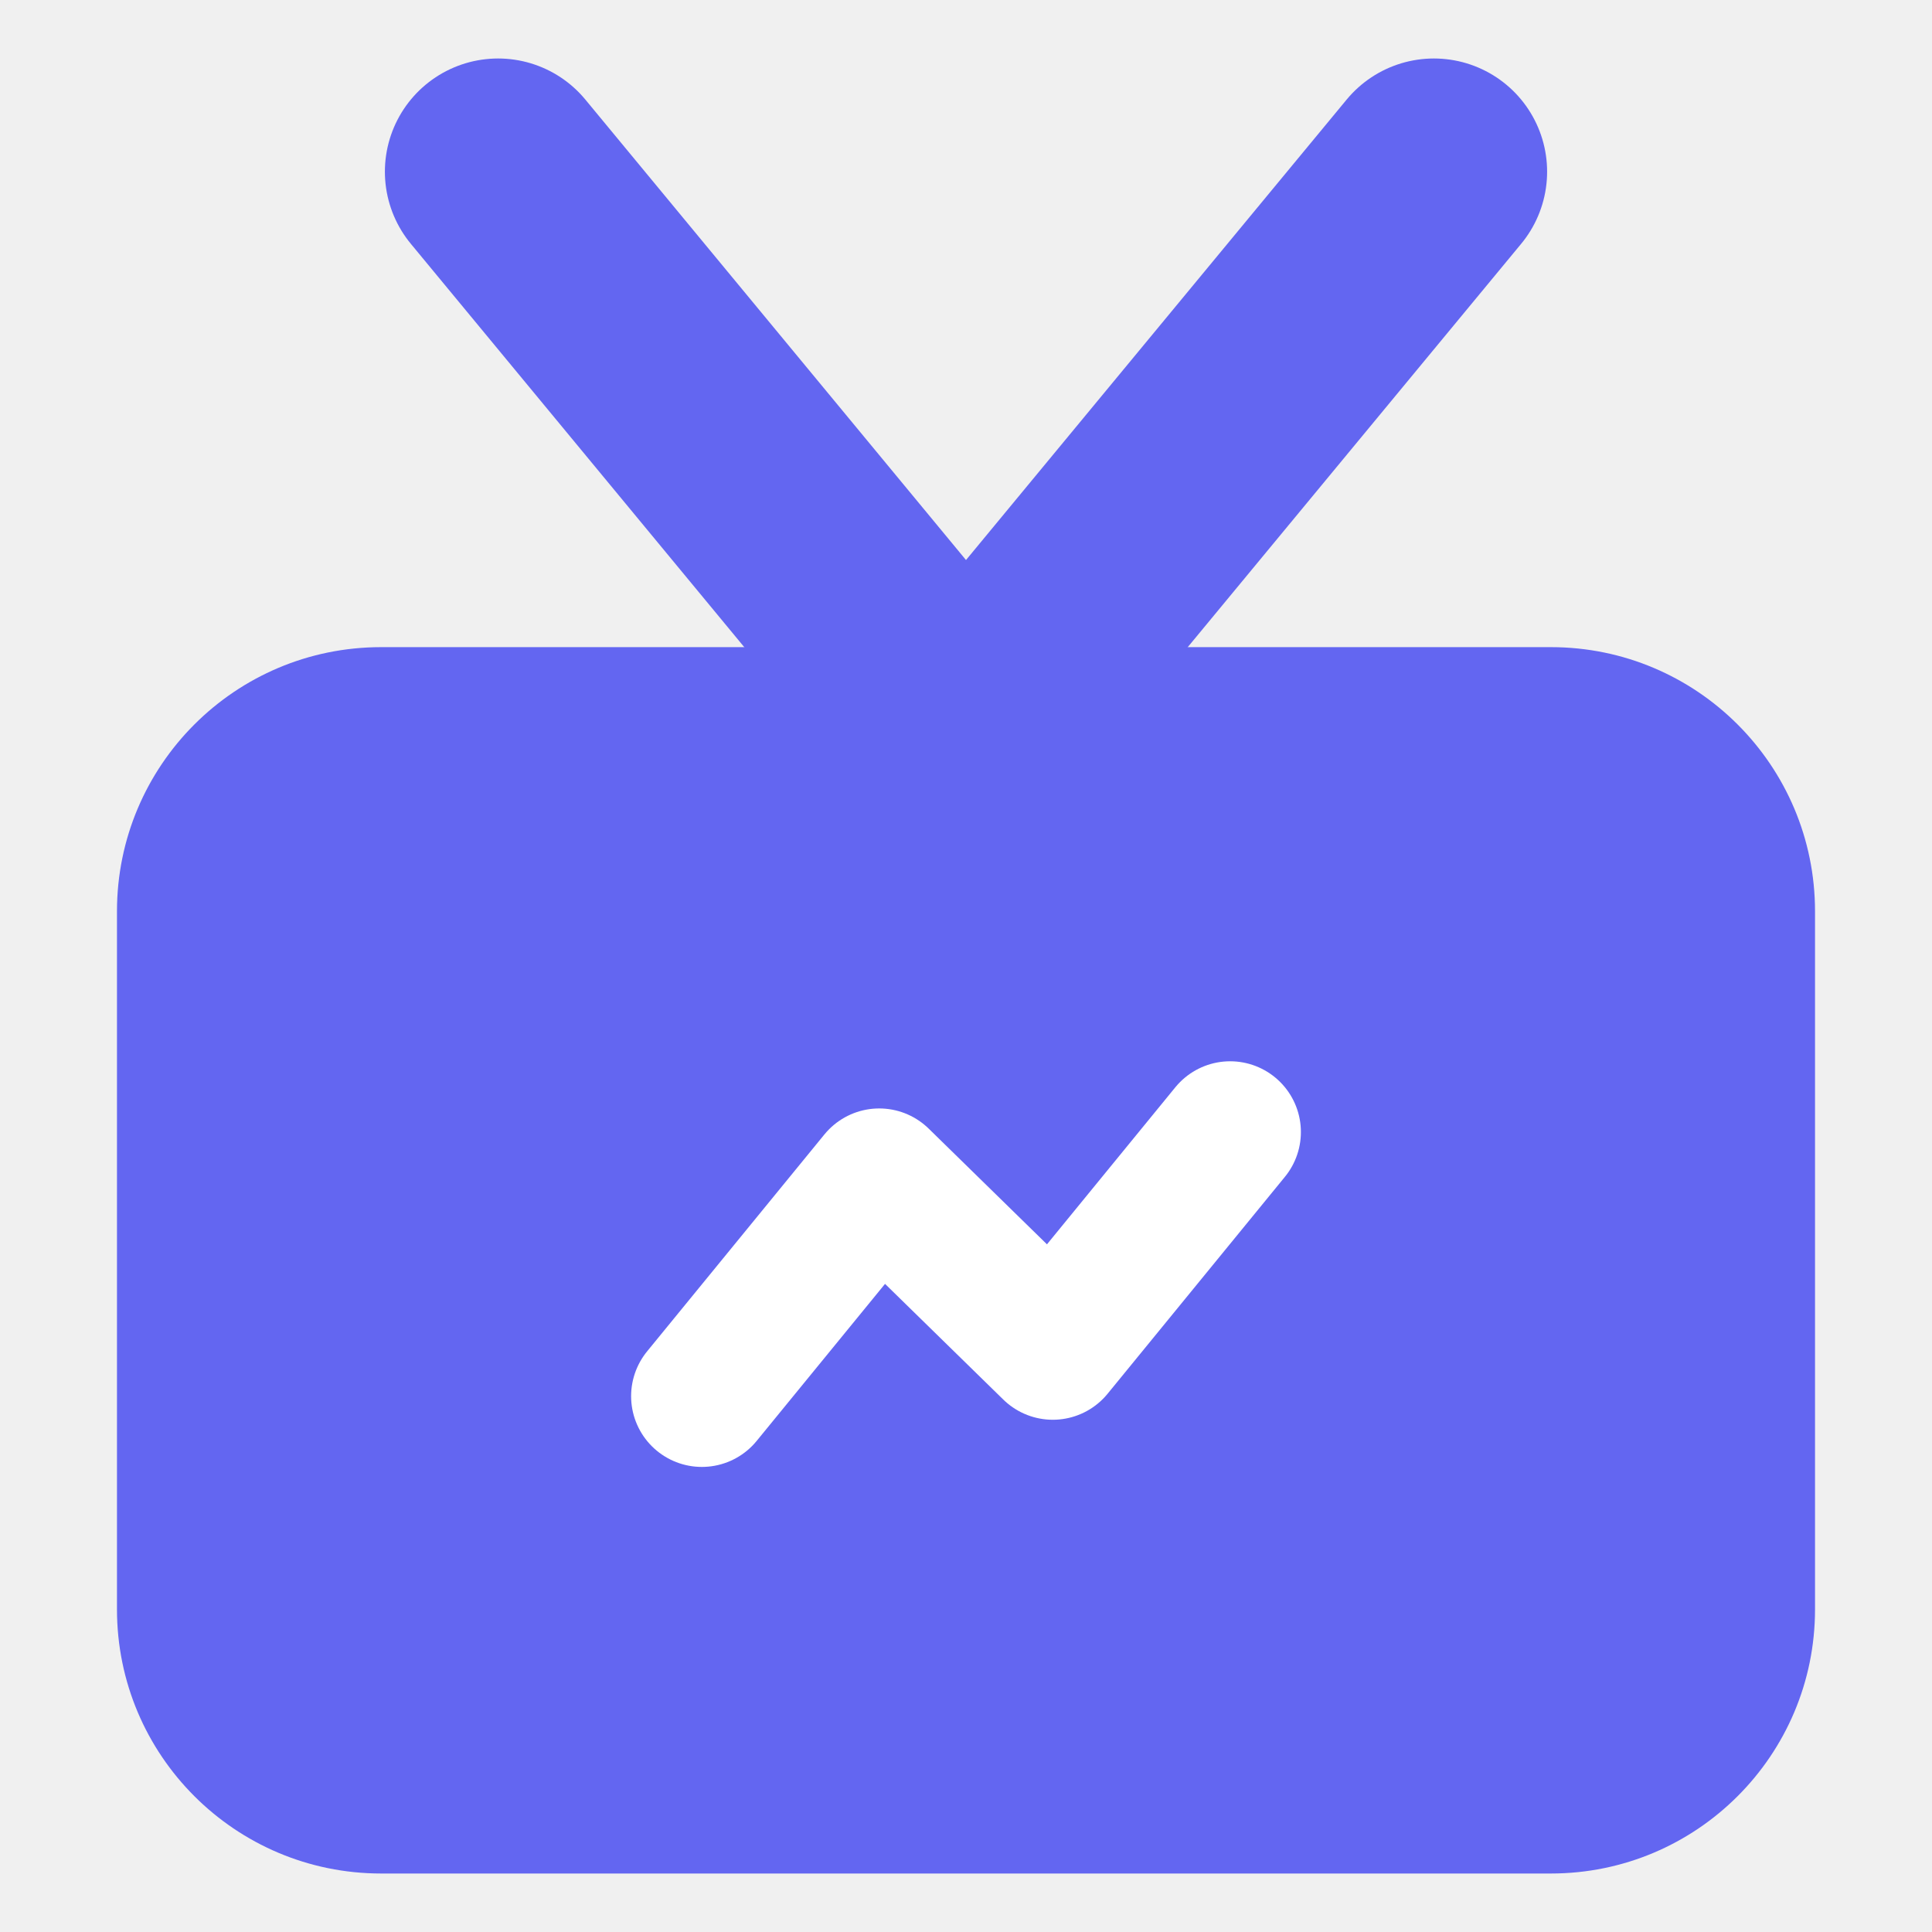
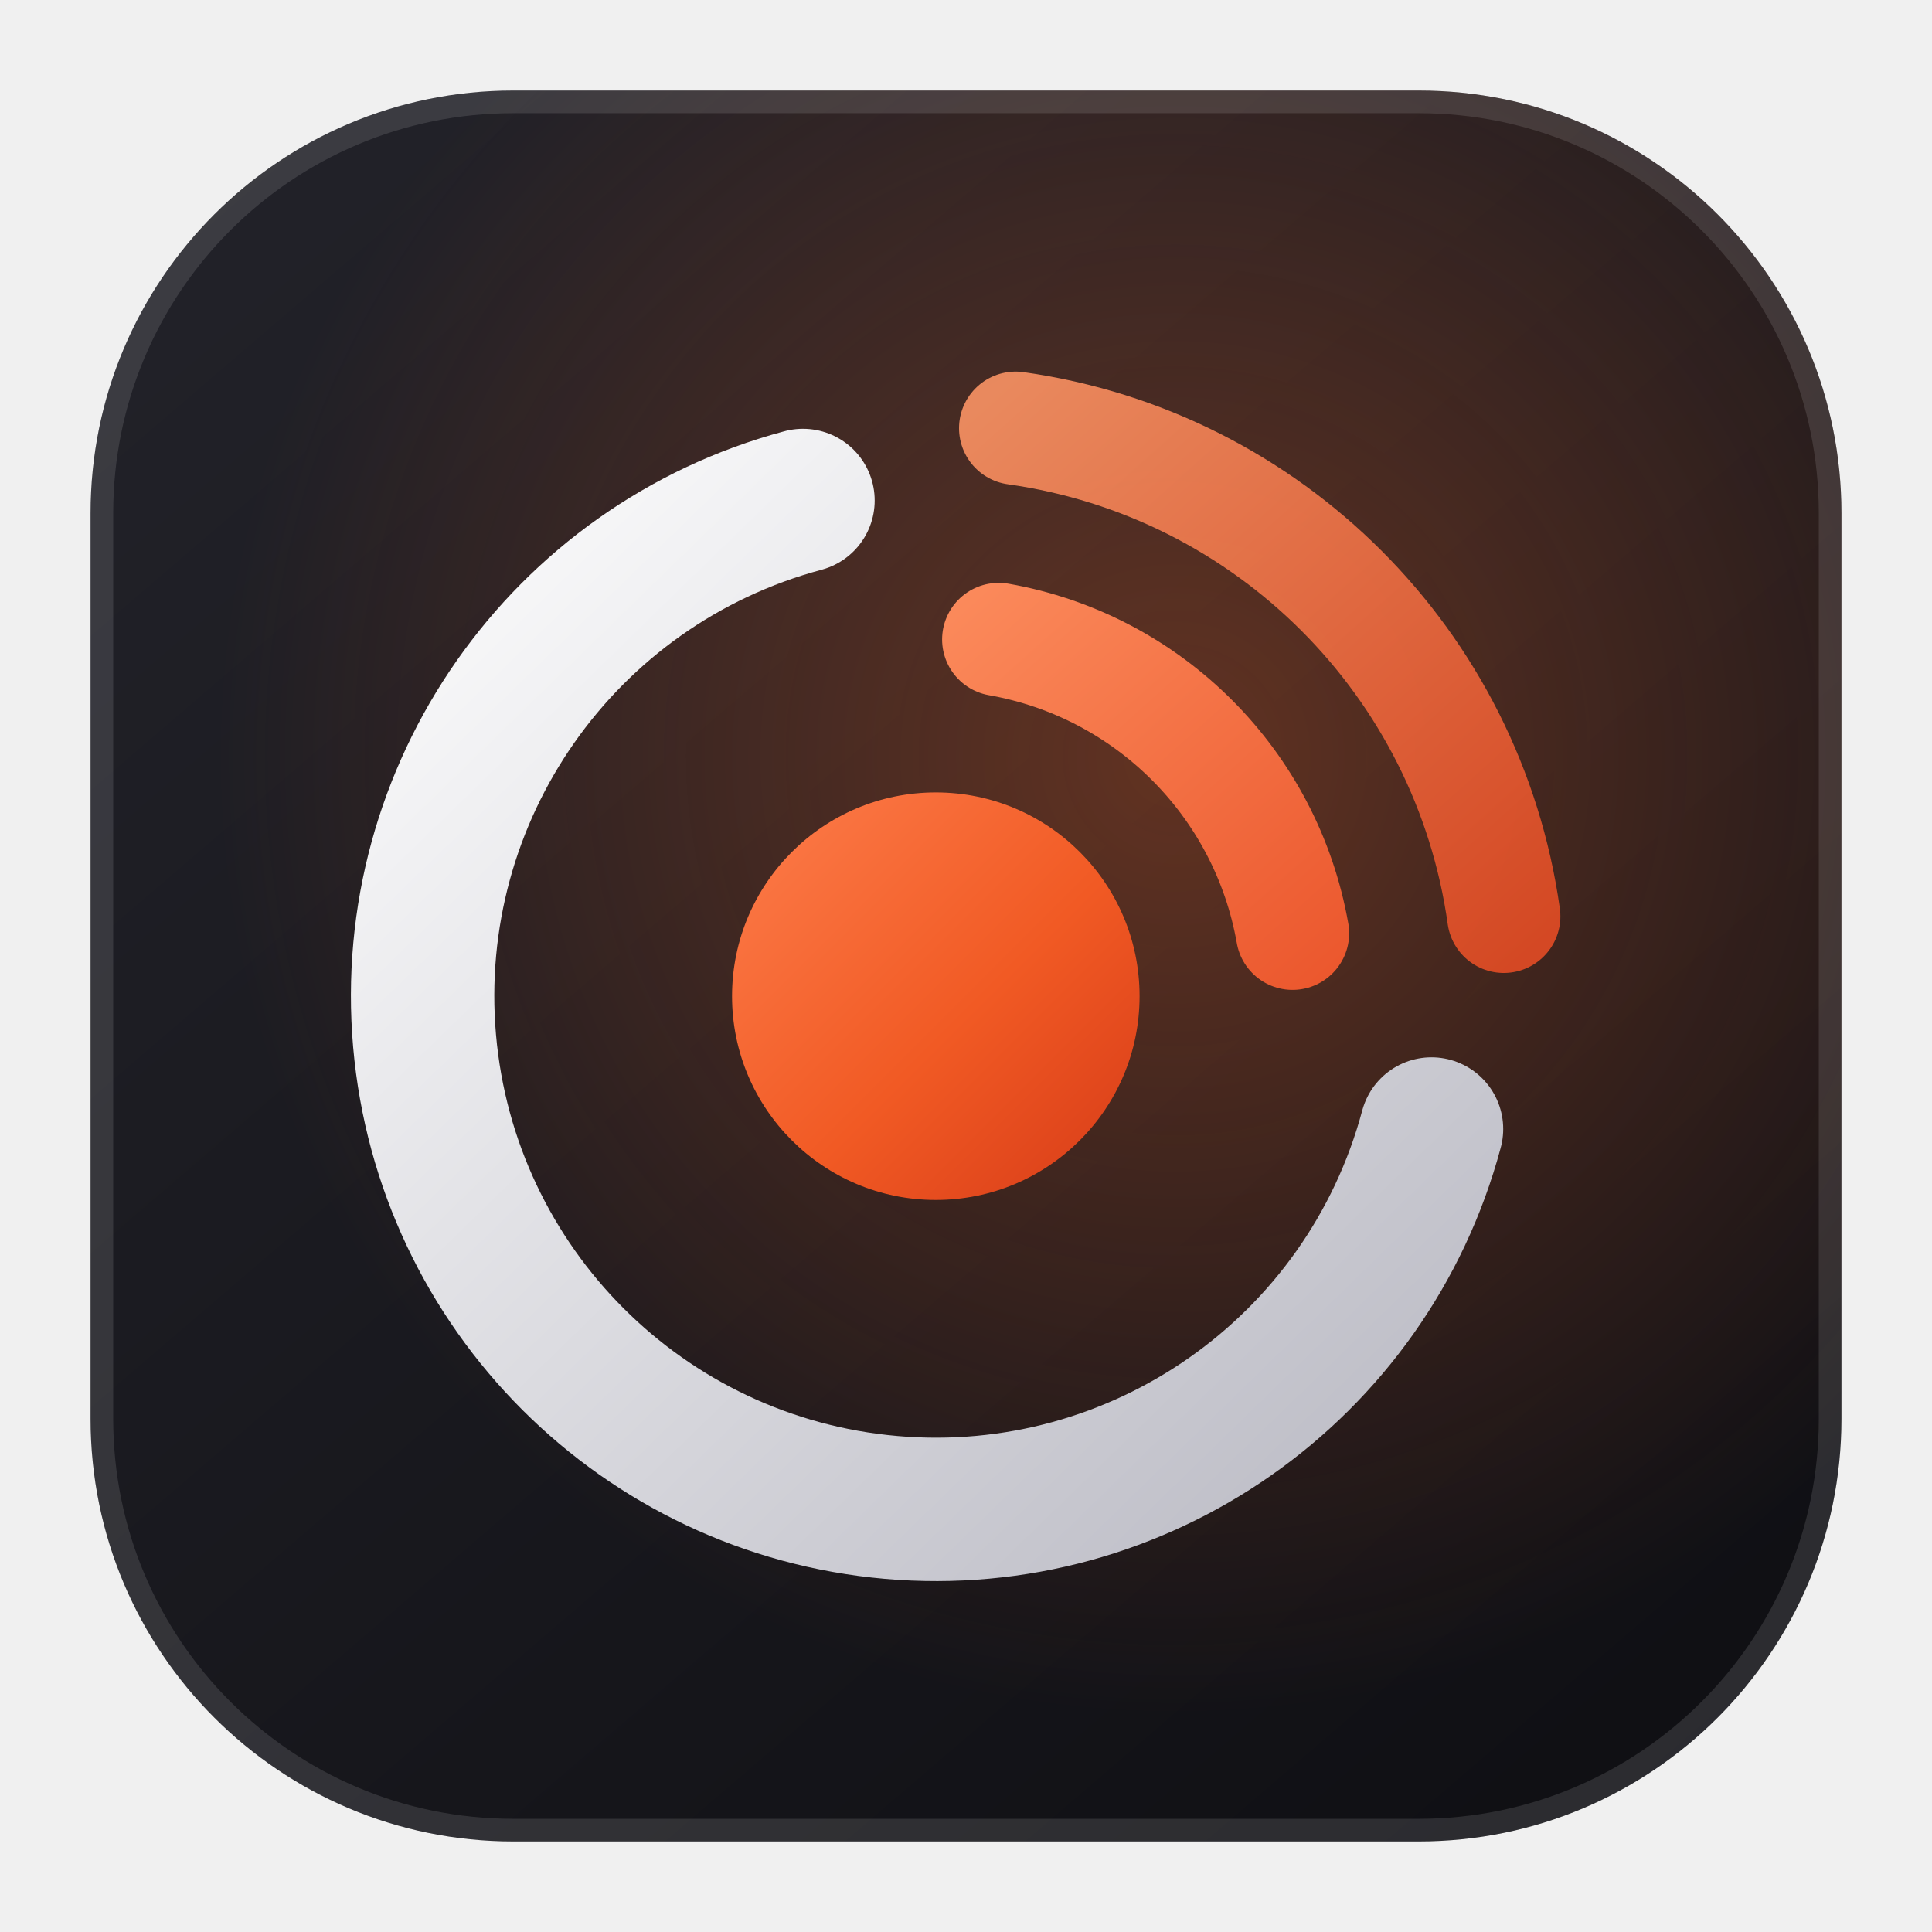
- <svg xmlns="http://www.w3.org/2000/svg" width="1024" height="1024" viewBox="0 0 1024 1024">
-   <path d="M760 91 L512 391 L264 91" stroke="#6366F1" stroke-width="120" stroke-linecap="round" stroke-linejoin="round" fill="none" />
-   <rect x="62" y="343" width="900" height="650" rx="140" fill="#6366F1" />
-   <path d="M372 740 L466 625 L558 715 L652 600" stroke="#FFFFFF" stroke-width="75" stroke-linecap="round" stroke-linejoin="round" fill="none" />
+ <svg xmlns="http://www.w3.org/2000/svg" width="1024" height="1024" viewBox="0 0 1024 1024" fill="none">
+   <defs>
+     <linearGradient id="bg" x1="128" y1="64" x2="896" y2="960" gradientUnits="userSpaceOnUse">
+       <stop offset="0%" stop-color="#222229" />
+       <stop offset="100%" stop-color="#0F0F13" />
+     </linearGradient>
+     <radialGradient id="glow" cx="62%" cy="38%" r="55%">
+       <stop offset="0%" stop-color="#F16529" stop-opacity="0.34" />
+       <stop offset="100%" stop-color="#F16529" stop-opacity="0" />
+     </radialGradient>
+     <linearGradient id="ring" x1="192" y1="240" x2="768" y2="832" gradientUnits="userSpaceOnUse">
+       <stop offset="0%" stop-color="#FFFFFF" />
+       <stop offset="100%" stop-color="#B8B8C2" />
+     </linearGradient>
+     <linearGradient id="wave" x1="544" y1="192" x2="816" y2="496" gradientUnits="userSpaceOnUse">
+       <stop offset="0%" stop-color="#FF9666" />
+       <stop offset="100%" stop-color="#E84D24" />
+     </linearGradient>
+     <linearGradient id="core" x1="384" y1="384" x2="640" y2="640" gradientUnits="userSpaceOnUse">
+       <stop offset="0%" stop-color="#FF8352" />
+       <stop offset="55%" stop-color="#F15A24" />
+       <stop offset="100%" stop-color="#D13415" />
+     </linearGradient>
+   </defs>
+   <rect x="48" y="48" width="928" height="928" rx="224" fill="url(#bg)" />
+   <rect x="48" y="48" width="928" height="928" rx="224" fill="url(#glow)" />
+   <rect x="54" y="54" width="916" height="916" rx="218" stroke="#FFFFFF" stroke-opacity="0.12" stroke-width="12" />
+   <g transform="translate(-16 16)">
+     <path d="M774.73 582.40 A272 272 0 1 1 441.60 249.27" stroke="url(#ring)" stroke-width="76" stroke-linecap="round" />
+     <path d="M545.34 322.92 A192 192 0 0 1 701.08 478.66" stroke="url(#wave)" stroke-width="60" stroke-linecap="round" />
+     <path d="M554.31 210.96 A304 304 0 0 1 813.04 469.69" stroke="url(#wave)" stroke-opacity="0.88" stroke-width="60" stroke-linecap="round" />
+     <circle cx="512" cy="512" r="108" fill="url(#core)" />
+   </g>
</svg>
